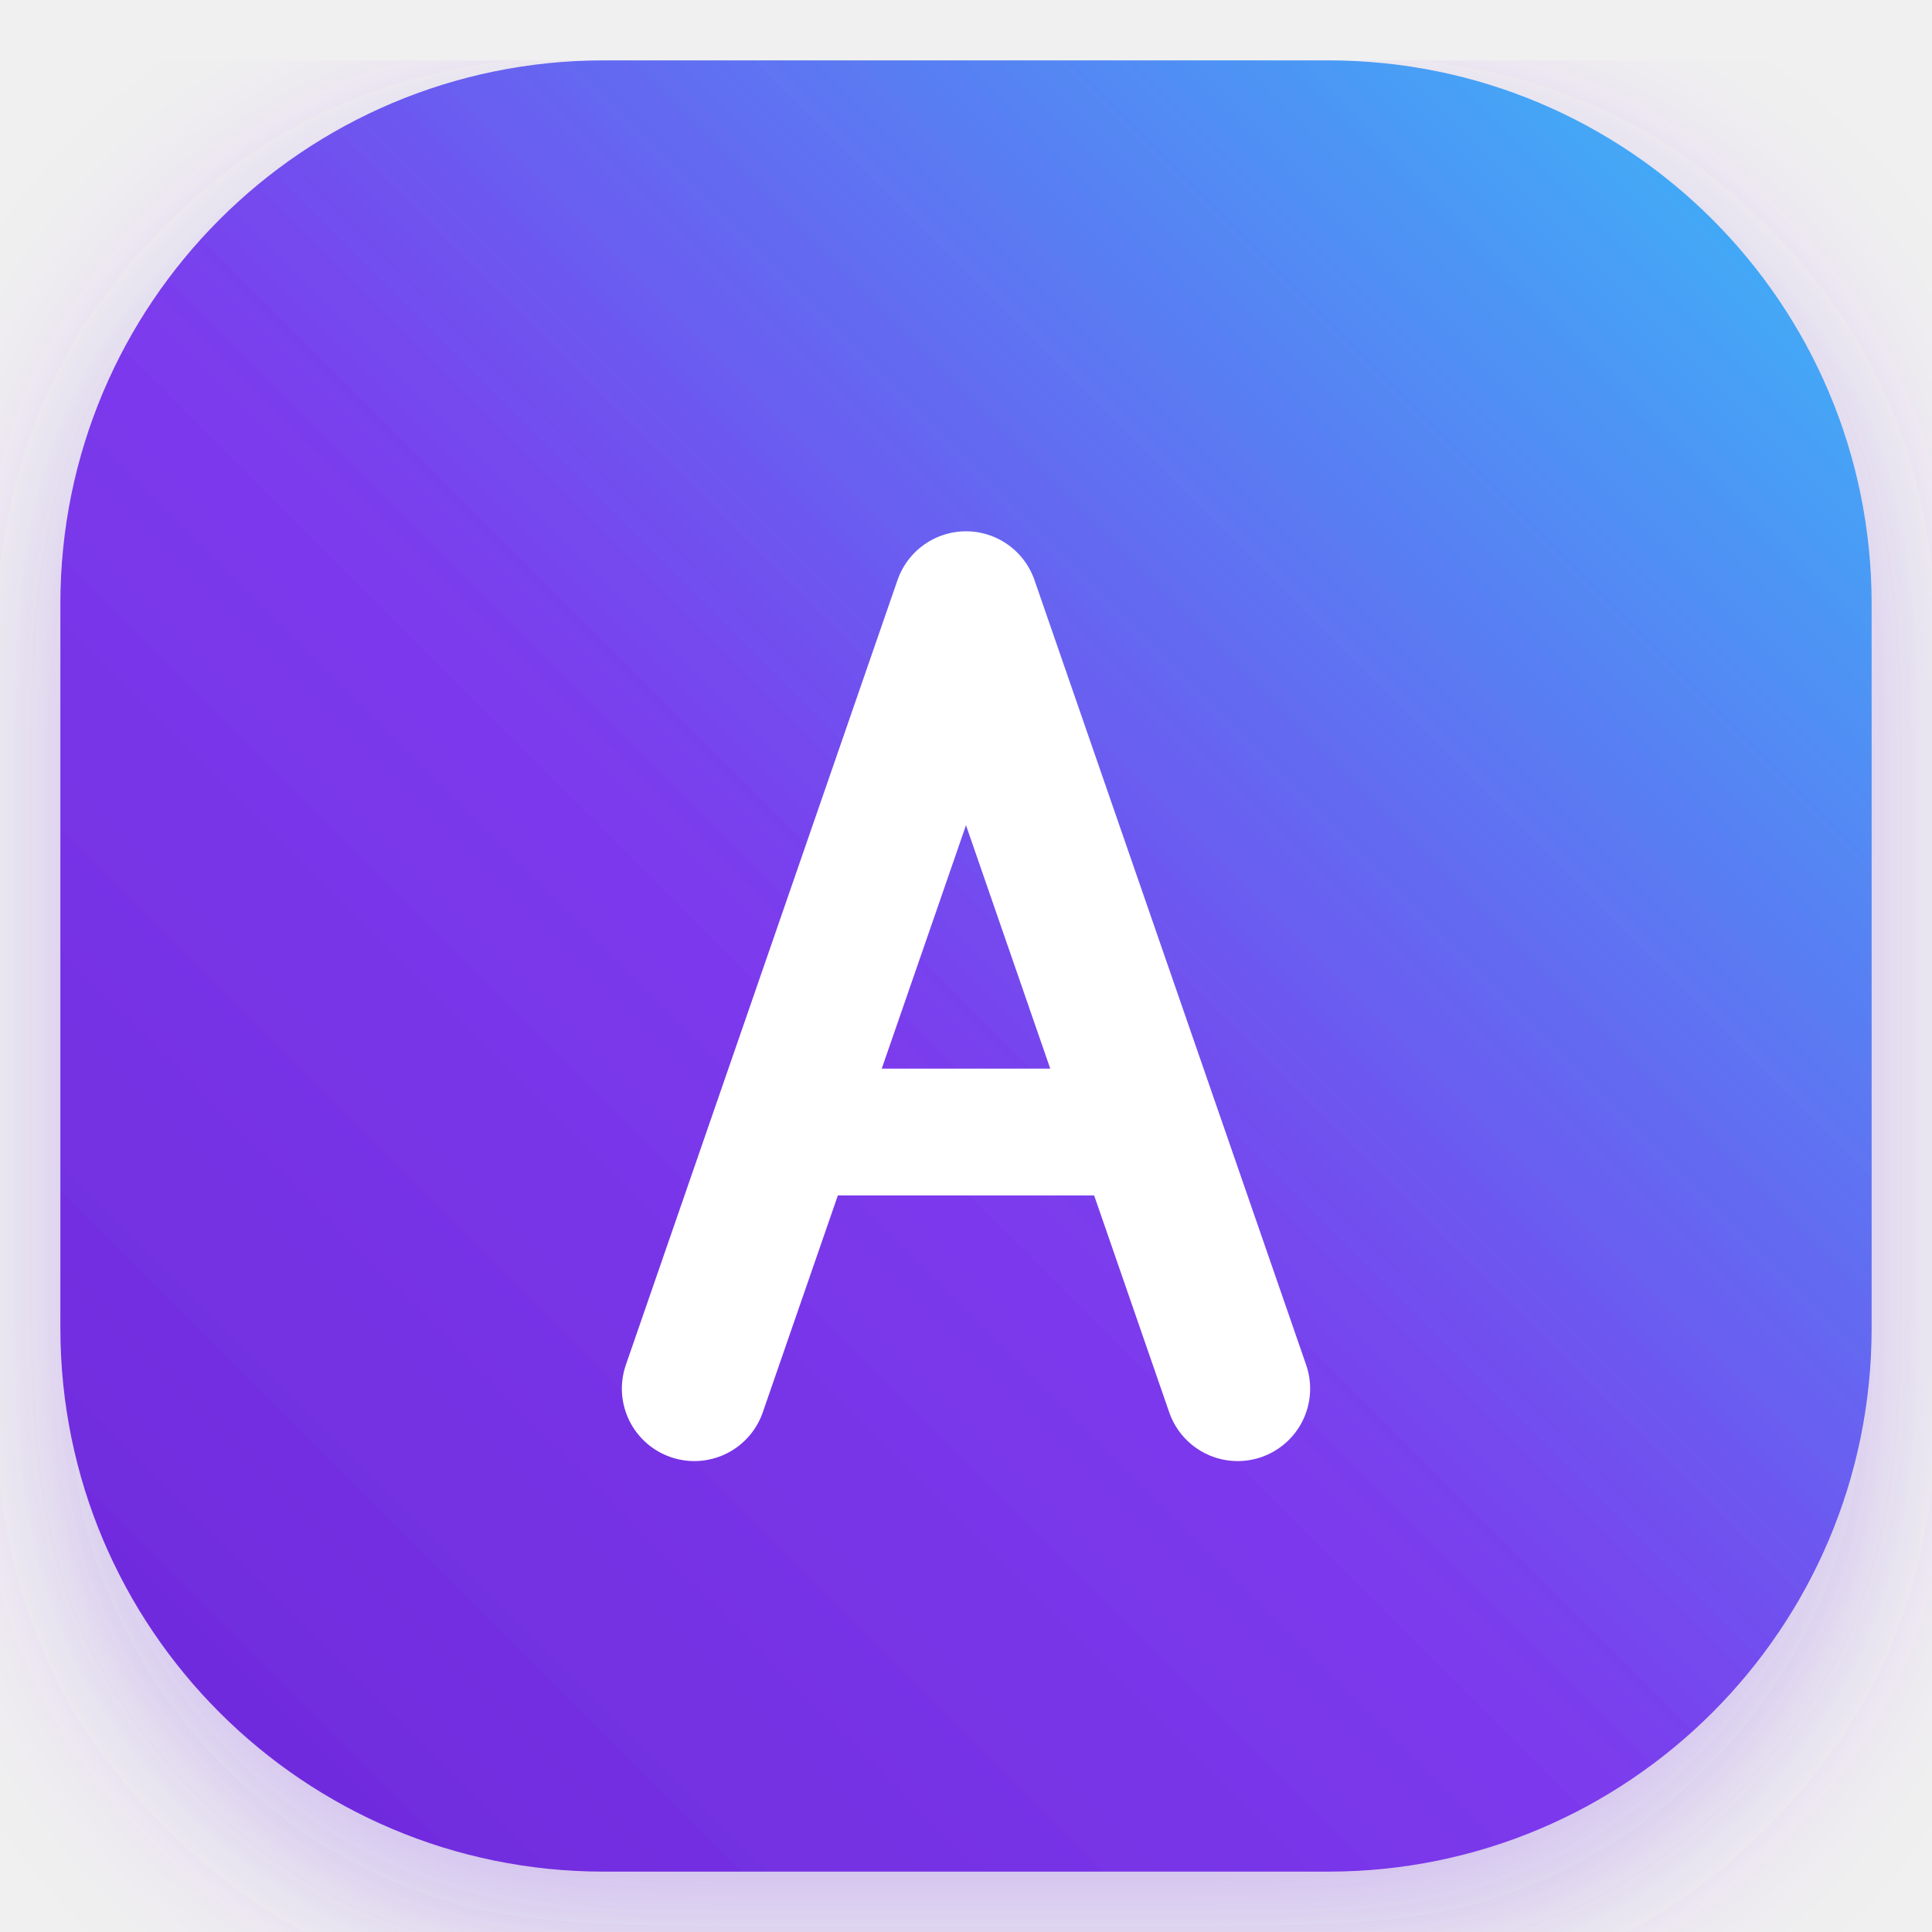
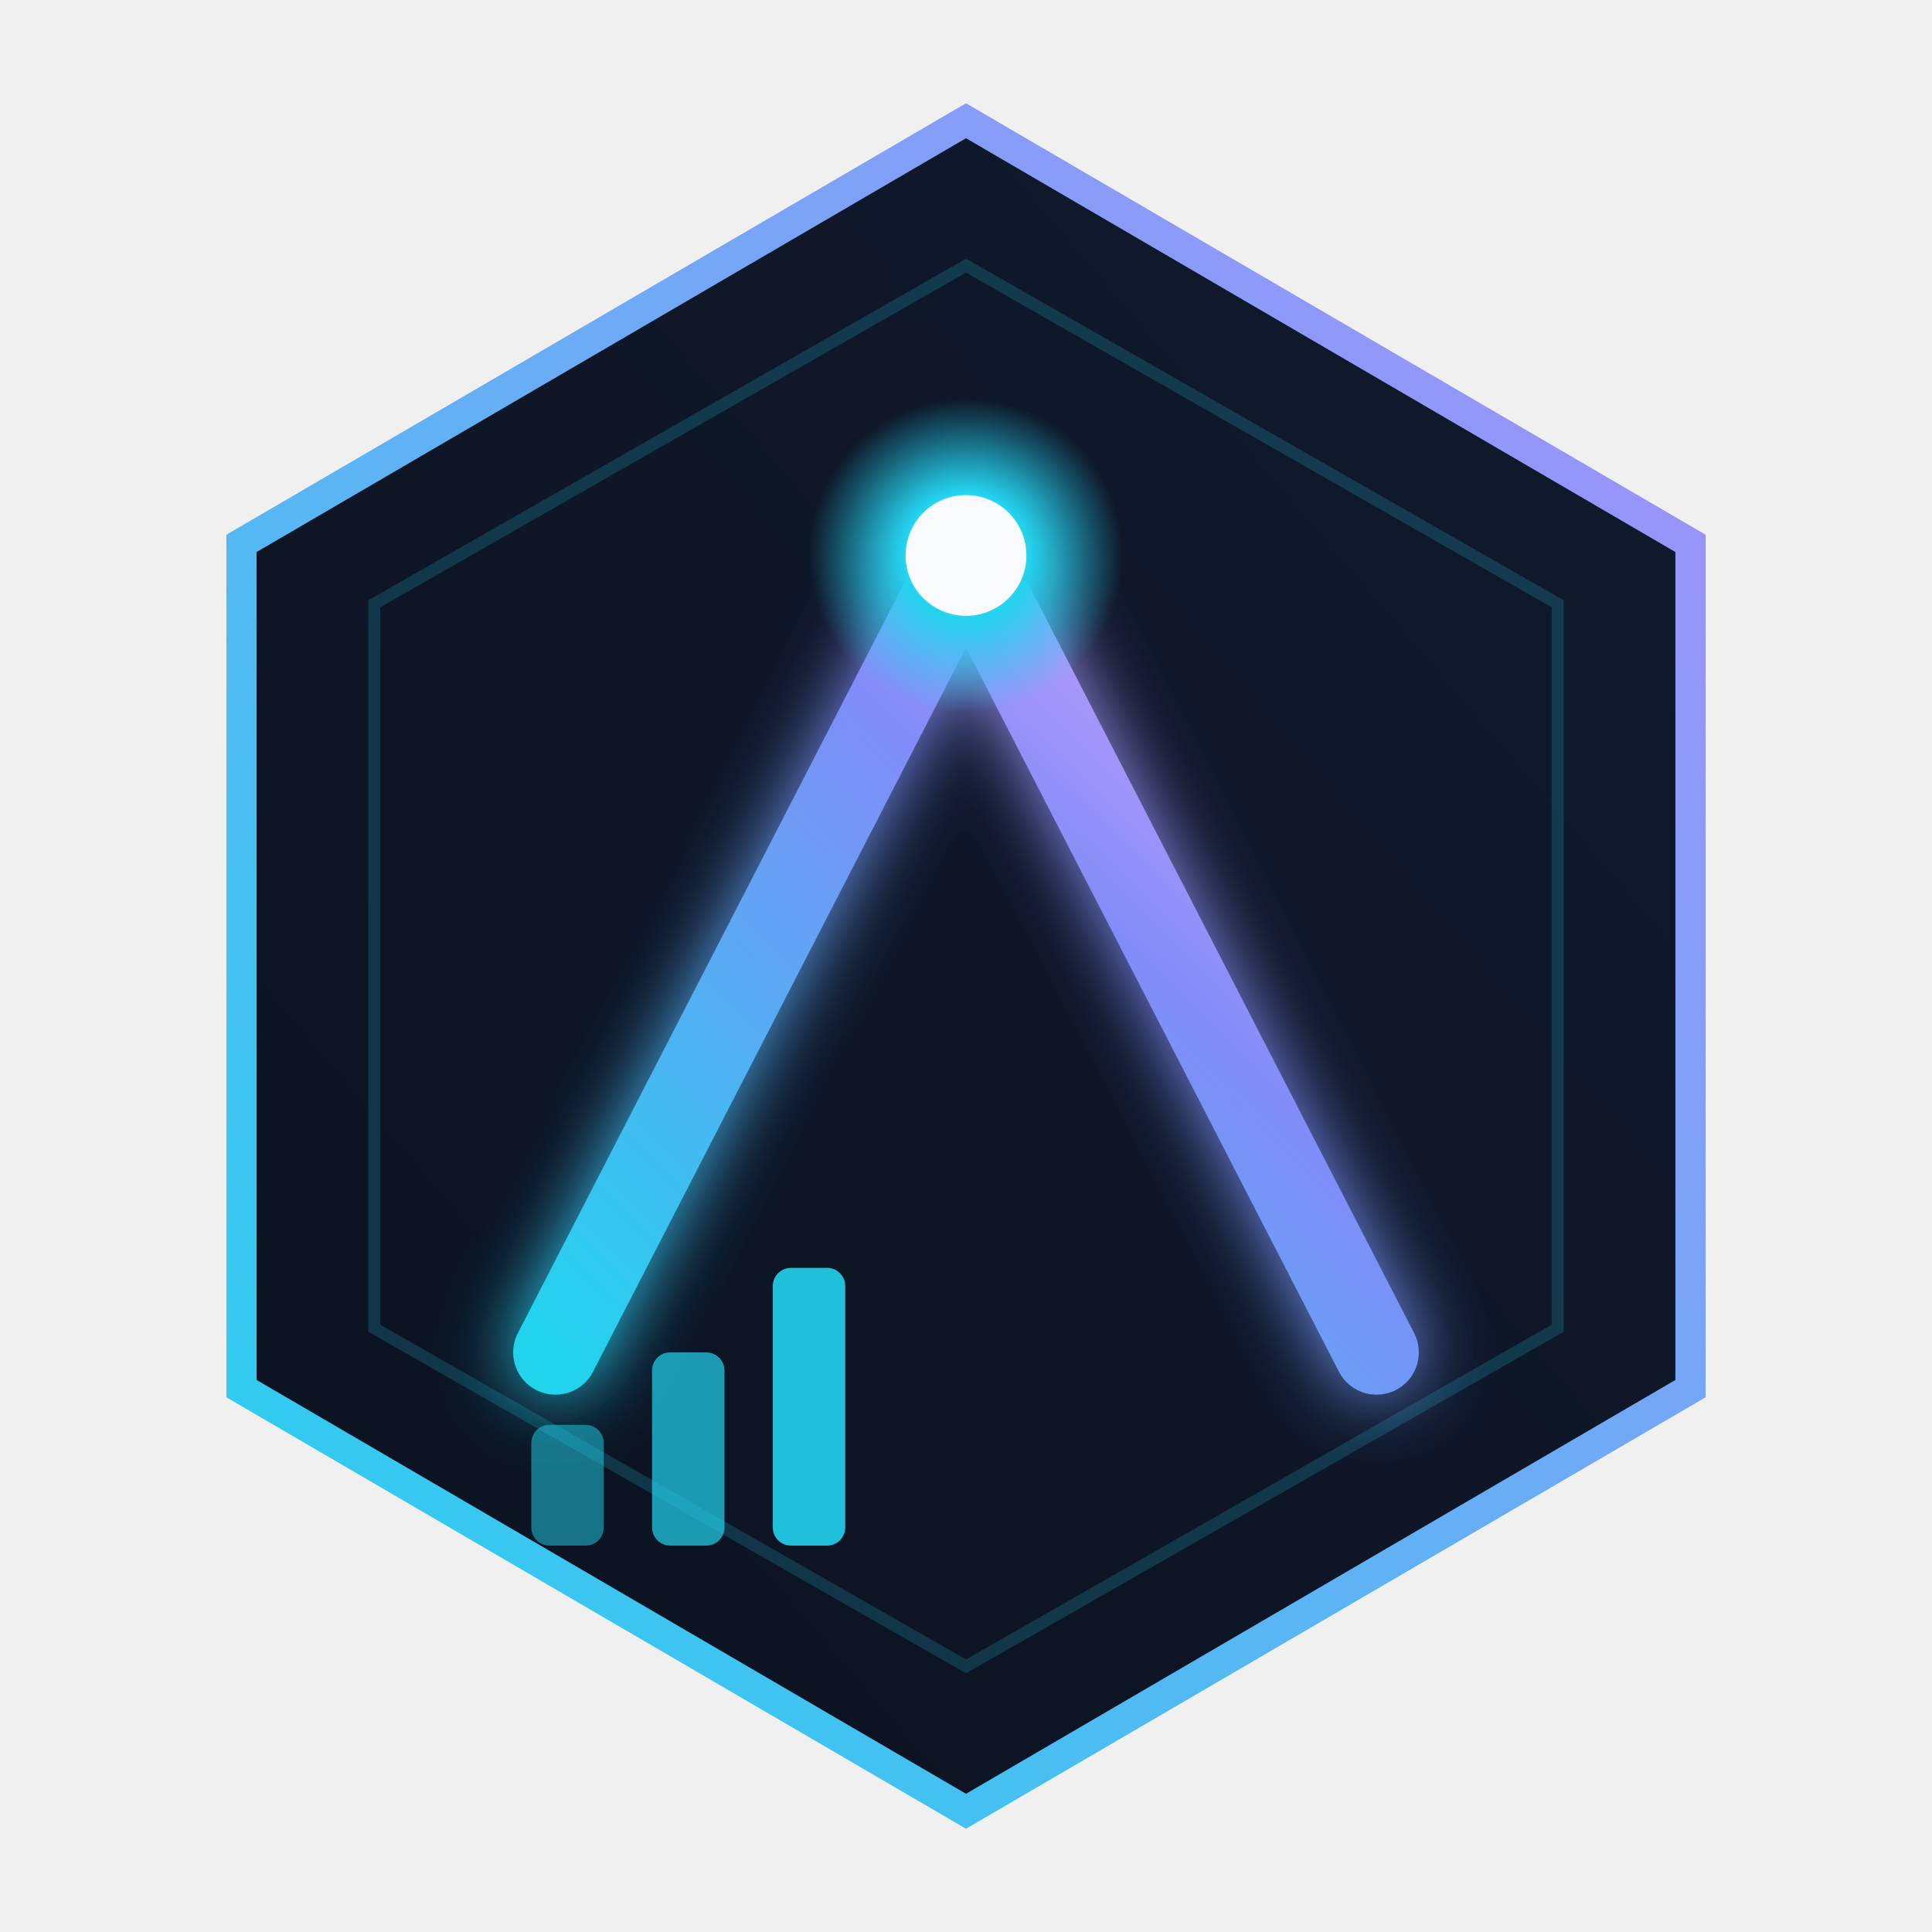
- <svg xmlns="http://www.w3.org/2000/svg" width="64" height="64" viewBox="0 0 64 64" fill="none">
+ <svg xmlns="http://www.w3.org/2000/svg" width="160" height="160" viewBox="0 0 160 160">
  <defs>
-     <linearGradient id="iconGrad" x1="0%" y1="100%" x2="100%" y2="0%">
-       <stop offset="0%" stop-color="#6D28D9" />
-       <stop offset="45%" stop-color="#7C3AED" />
-       <stop offset="100%" stop-color="#38BDF8" />
+     <linearGradient id="hexFill" x1="0%" y1="100%" x2="100%" y2="0%">
+       <stop offset="0%" stop-color="#0B1220" />
+       <stop offset="100%" stop-color="#111A2E" />
    </linearGradient>
-     <filter id="iconShadow" x="-20%" y="-20%" width="140%" height="140%" filterUnits="userSpaceOnUse">
-       <feDropShadow dx="0" dy="2" stdDeviation="3" flood-color="#7C3AED" flood-opacity="0.3" />
+     <linearGradient id="hexStroke" x1="0%" y1="100%" x2="100%" y2="0%">
+       <stop offset="0%" stop-color="#22D3EE" />
+       <stop offset="100%" stop-color="#A78BFA" />
+     </linearGradient>
+     <linearGradient id="ascentLine" x1="0%" y1="100%" x2="100%" y2="0%">
+       <stop offset="0%" stop-color="#22D3EE" />
+       <stop offset="60%" stop-color="#818CF8" />
+       <stop offset="100%" stop-color="#F0ABFC" />
+     </linearGradient>
+     <radialGradient id="nodeGlow" cx="50%" cy="50%" r="50%">
+       <stop offset="0%" stop-color="#FFFFFF" />
+       <stop offset="40%" stop-color="#22D3EE" />
+       <stop offset="100%" stop-color="#22D3EE" stop-opacity="0" />
+     </radialGradient>
+     <filter id="glow" x="-60%" y="-60%" width="220%" height="220%">
+       <feGaussianBlur stdDeviation="3" result="b" />
+       <feMerge>
+         <feMergeNode in="b" />
+         <feMergeNode in="SourceGraphic" />
+       </feMerge>
    </filter>
  </defs>
-   <rect x="2" y="2" width="60" height="60" rx="18" fill="url(#iconGrad)" filter="url(#iconShadow)" />
-   <path d="M23 46L32 20L41 46" stroke="#FFFFFF" stroke-width="4.8" stroke-linecap="round" stroke-linejoin="round" />
-   <path d="M26.5 37.5H37.5" stroke="#FFFFFF" stroke-width="4.2" stroke-linecap="round" />
+   <polygon points="80,10 140,45 140,115 80,150 20,115 20,45" fill="url(#hexFill)" stroke="url(#hexStroke)" stroke-width="2.5" />
+   <polygon points="80,22 129,50 129,110 80,138 31,110 31,50" fill="none" stroke="#22D3EE" stroke-opacity="0.18" stroke-width="1" />
+   <rect x="44" y="118" width="6" height="10" rx="1.5" fill="#22D3EE" opacity="0.5" />
+   <rect x="54" y="112" width="6" height="16" rx="1.5" fill="#22D3EE" opacity="0.7" />
+   <rect x="64" y="105" width="6" height="23" rx="1.5" fill="#22D3EE" opacity="0.9" />
+   <g filter="url(#glow)">
+     <path d="M46 112 L80 46 L114 112" fill="none" stroke="url(#ascentLine)" stroke-width="7" stroke-linecap="round" stroke-linejoin="round" />
+     <path d="M62 84 L98 84" fill="none" stroke="url(#ascentLine)" stroke-width="6" stroke-linecap="round" opacity="0.85" />
+   </g>
+   <circle cx="80" cy="46" r="13" fill="url(#nodeGlow)" />
+   <circle cx="80" cy="46" r="5" fill="#F8FAFC" />
</svg>
